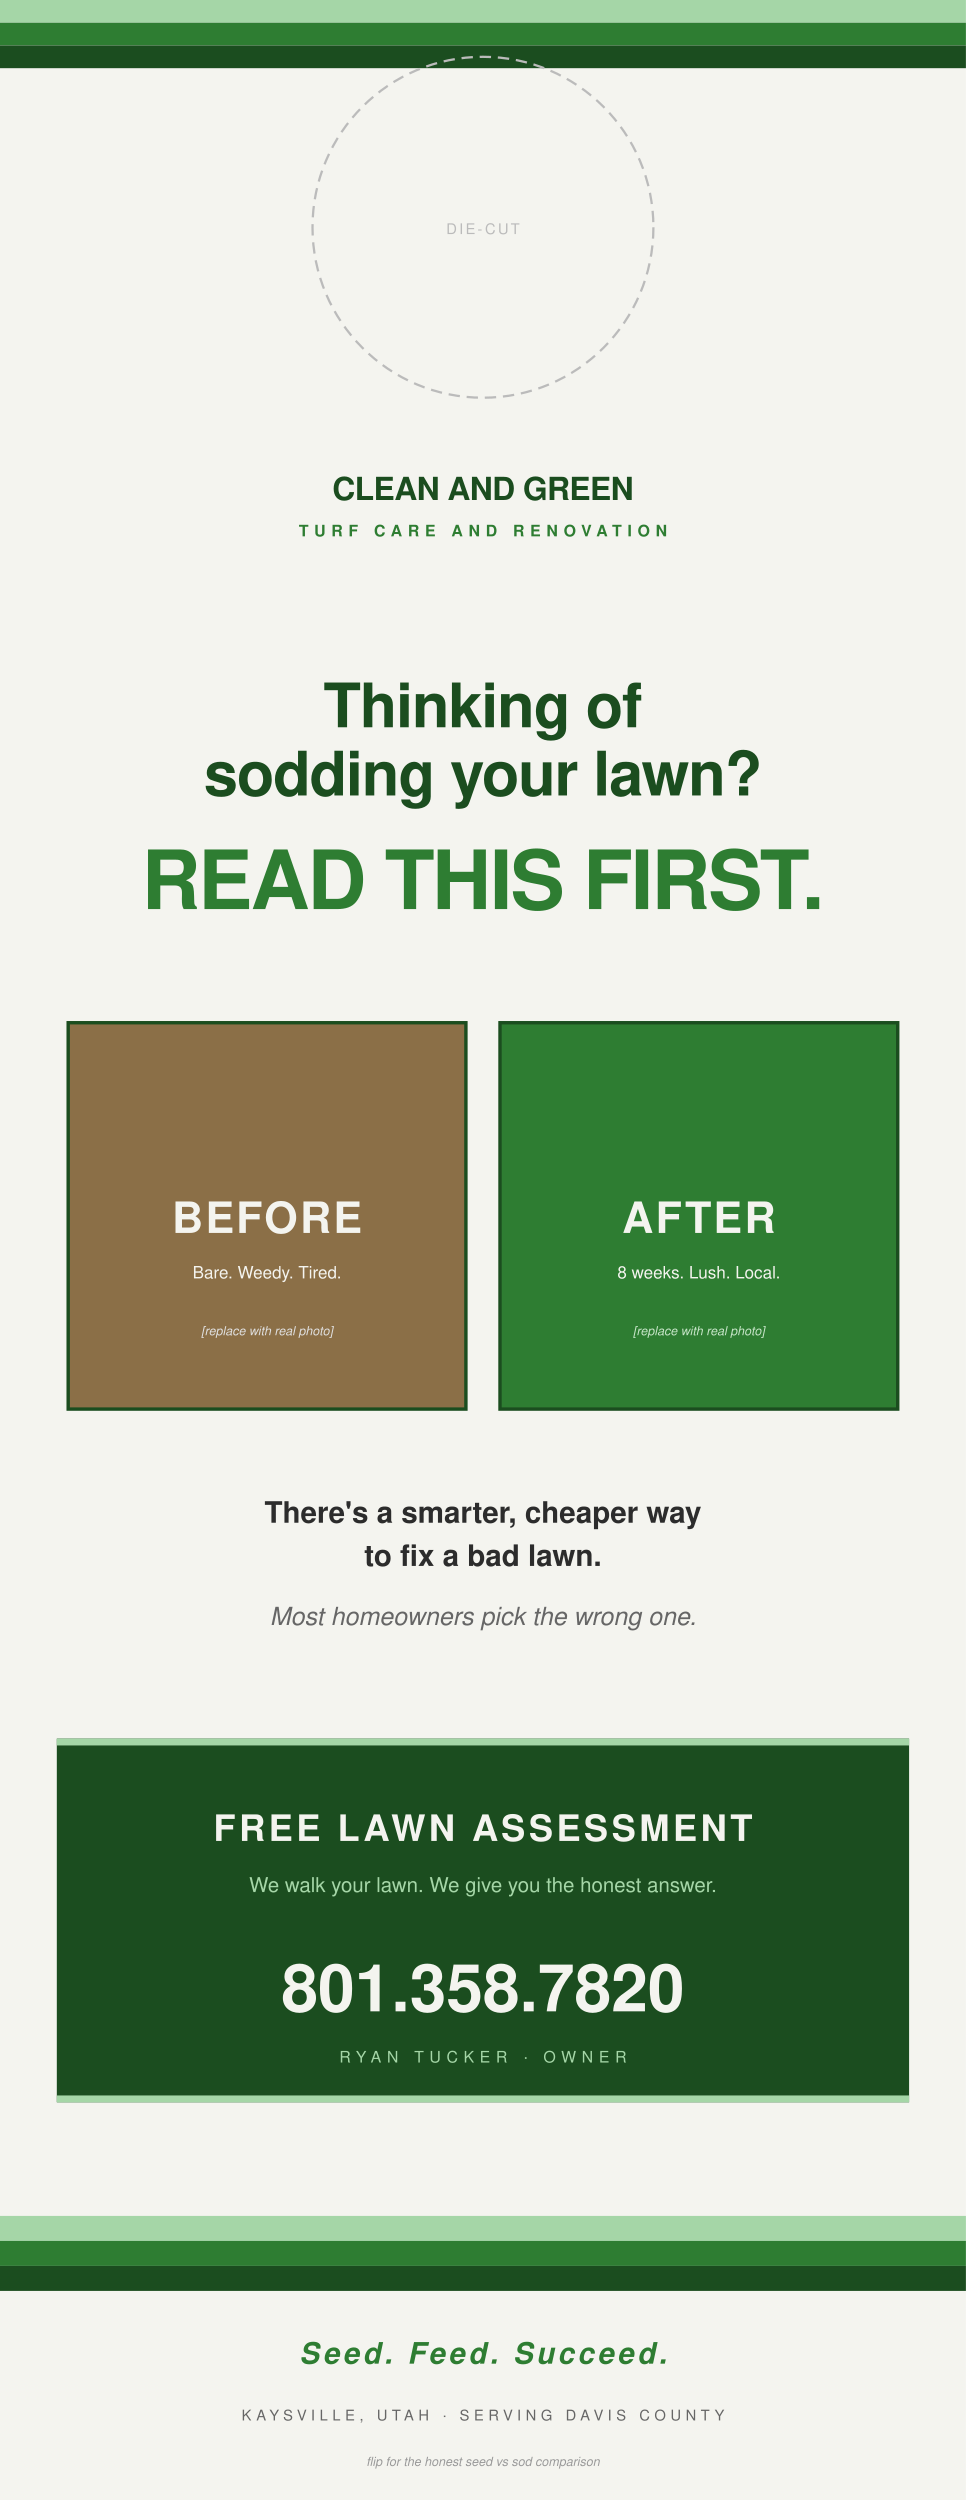
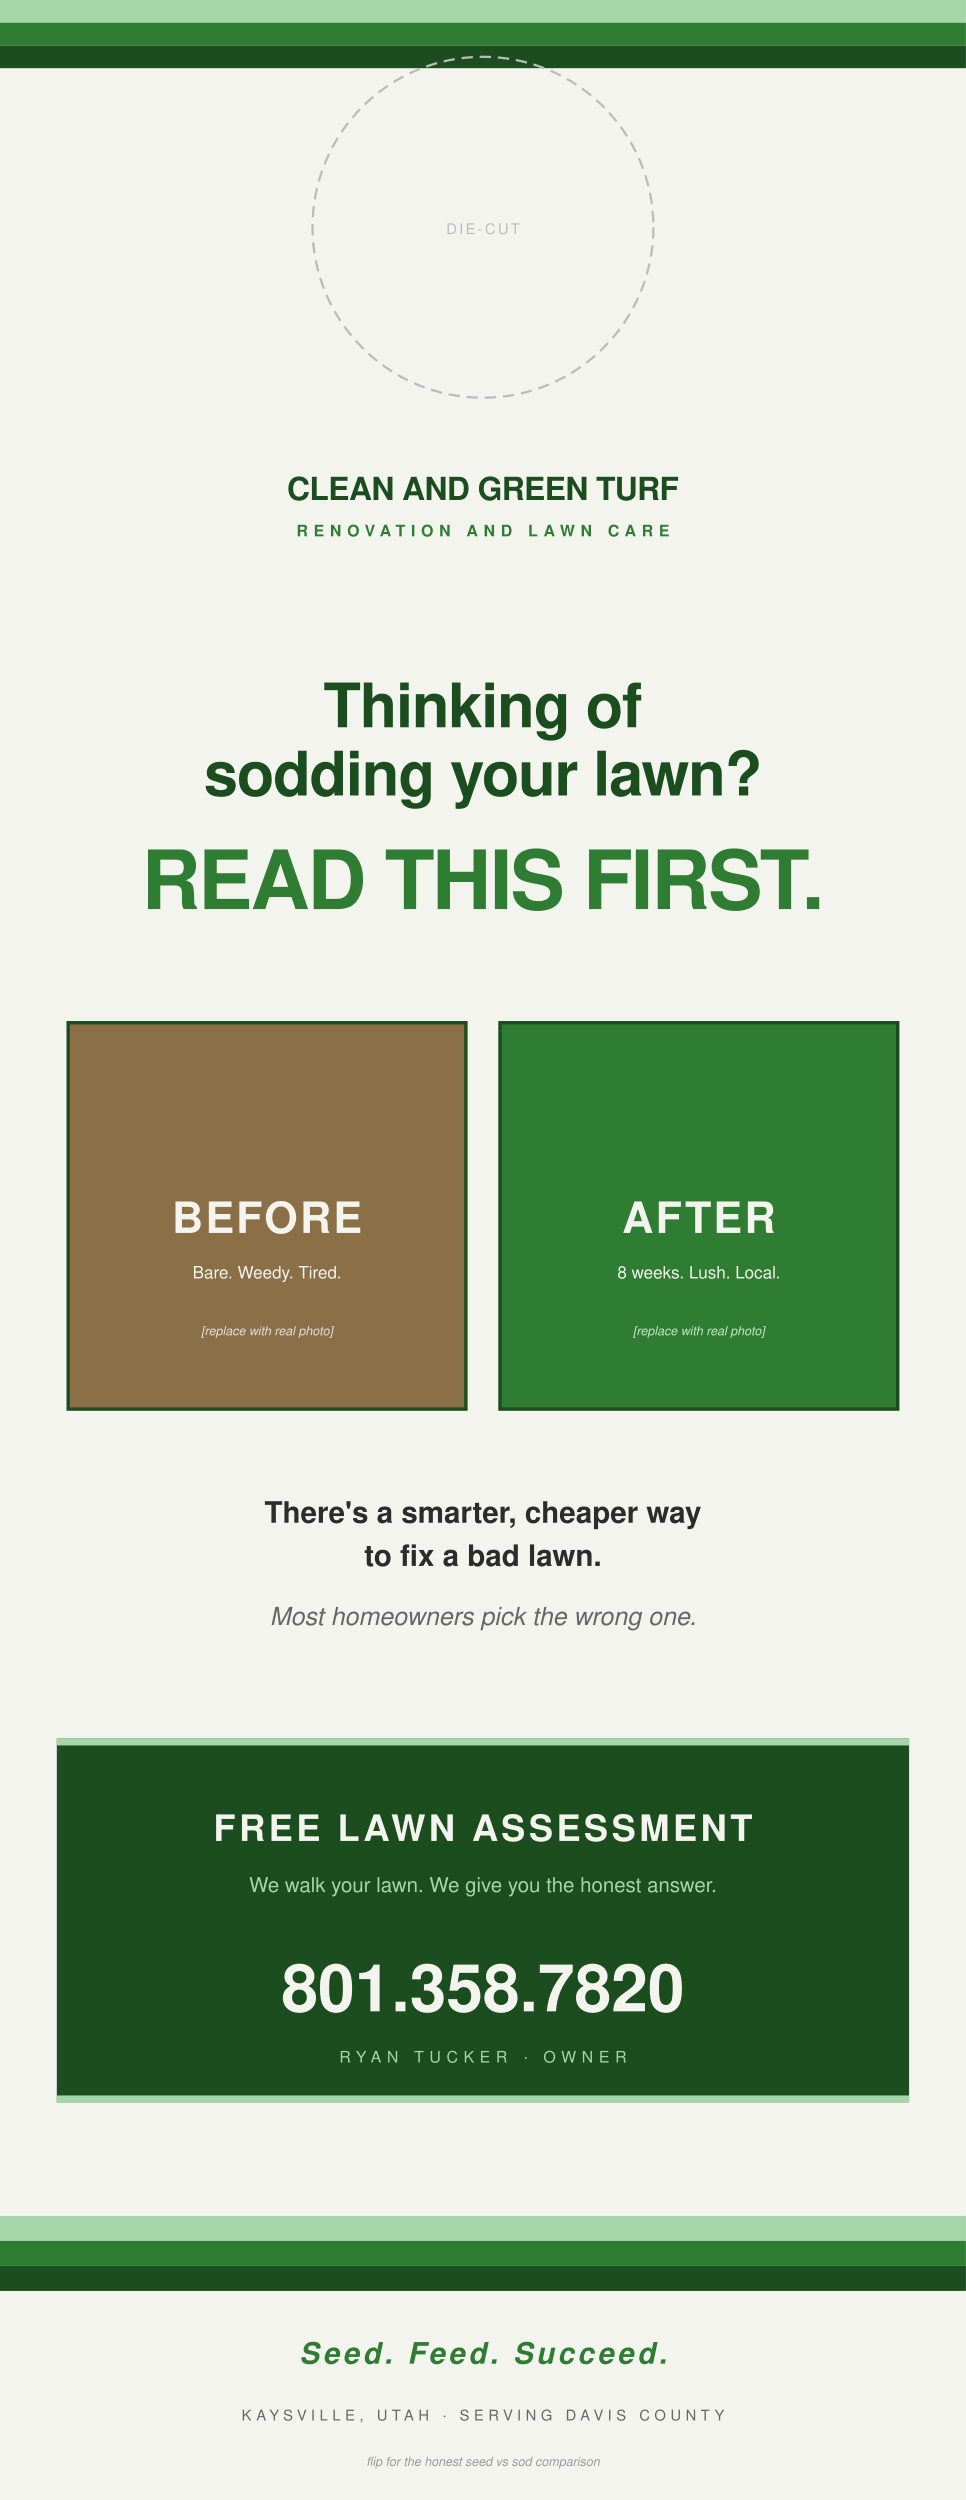
<svg xmlns="http://www.w3.org/2000/svg" viewBox="0 0 850 2200">
  <rect width="850" height="2200" fill="#F4F4EF" />
  <rect x="0" y="0" width="850" height="20" fill="#A5D6A7" />
  <rect x="0" y="20" width="850" height="20" fill="#2E7D32" />
  <rect x="0" y="40" width="850" height="20" fill="#1B4D1F" />
  <circle cx="425" cy="200" r="150" fill="none" stroke="#BBBBBB" stroke-width="2" stroke-dasharray="10,6" />
  <text x="425" y="206" text-anchor="middle" font-family="Helvetica, Arial, sans-serif" font-size="13" fill="#BBBBBB" letter-spacing="2">DIE-CUT</text>
-   <text x="425" y="440" text-anchor="middle" font-family="Helvetica, Arial, sans-serif" font-size="28" font-weight="900" fill="#1B4D1F" letter-spacing="-0.5">CLEAN AND GREEN</text>
-   <text x="425" y="472" text-anchor="middle" font-family="Helvetica, Arial, sans-serif" font-size="14" font-weight="700" letter-spacing="5" fill="#2E7D32">TURF CARE AND RENOVATION</text>
+   <text x="425" y="440" text-anchor="middle" font-family="Helvetica, Arial, sans-serif" font-size="28" font-weight="900" fill="#1B4D1F" letter-spacing="-0.5">CLEAN AND GREEN TURF</text>
+   <text x="425" y="472" text-anchor="middle" font-family="Helvetica, Arial, sans-serif" font-size="14" font-weight="700" letter-spacing="5" fill="#2E7D32">RENOVATION AND LAWN CARE</text>
  <text x="425" y="640" text-anchor="middle" font-family="Helvetica, Arial, sans-serif" font-size="54" font-weight="900" fill="#1B4D1F" letter-spacing="-1">Thinking of</text>
  <text x="425" y="700" text-anchor="middle" font-family="Helvetica, Arial, sans-serif" font-size="54" font-weight="900" fill="#1B4D1F" letter-spacing="-1">sodding your lawn?</text>
  <text x="425" y="800" text-anchor="middle" font-family="Helvetica, Arial, sans-serif" font-size="72" font-weight="900" fill="#2E7D32" letter-spacing="-2">READ THIS FIRST.</text>
  <rect x="60" y="900" width="350" height="340" fill="#8B6F47" />
  <rect x="60" y="900" width="350" height="340" fill="none" stroke="#1B4D1F" stroke-width="3" />
  <text x="235" y="1085" text-anchor="middle" font-family="Helvetica, Arial, sans-serif" font-size="38" font-weight="900" fill="#F4F4EF" letter-spacing="2">BEFORE</text>
  <text x="235" y="1125" text-anchor="middle" font-family="Helvetica, Arial, sans-serif" font-size="15" fill="#F4F4EF">Bare. Weedy. Tired.</text>
  <text x="235" y="1175" text-anchor="middle" font-family="Helvetica, Arial, sans-serif" font-size="11" font-style="italic" fill="#E0E0E0">[replace with real photo]</text>
  <rect x="440" y="900" width="350" height="340" fill="#2E7D32" />
  <rect x="440" y="900" width="350" height="340" fill="none" stroke="#1B4D1F" stroke-width="3" />
  <text x="615" y="1085" text-anchor="middle" font-family="Helvetica, Arial, sans-serif" font-size="38" font-weight="900" fill="#F4F4EF" letter-spacing="2">AFTER</text>
  <text x="615" y="1125" text-anchor="middle" font-family="Helvetica, Arial, sans-serif" font-size="15" fill="#F4F4EF">8 weeks. Lush. Local.</text>
  <text x="615" y="1175" text-anchor="middle" font-family="Helvetica, Arial, sans-serif" font-size="11" font-style="italic" fill="#C8E6C9">[replace with real photo]</text>
  <text x="425" y="1340" text-anchor="middle" font-family="Helvetica, Arial, sans-serif" font-size="26" font-weight="700" fill="#2C2C2C">There's a smarter, cheaper way</text>
  <text x="425" y="1378" text-anchor="middle" font-family="Helvetica, Arial, sans-serif" font-size="26" font-weight="700" fill="#2C2C2C">to fix a bad lawn.</text>
  <text x="425" y="1430" text-anchor="middle" font-family="Helvetica, Arial, sans-serif" font-style="italic" font-size="22" fill="#666666">Most homeowners pick the wrong one.</text>
  <rect x="50" y="1530" width="750" height="320" fill="#1B4D1F" />
  <rect x="50" y="1530" width="750" height="6" fill="#A5D6A7" />
  <rect x="50" y="1844" width="750" height="6" fill="#A5D6A7" />
  <text x="425" y="1620" text-anchor="middle" font-family="Helvetica, Arial, sans-serif" font-size="32" font-weight="900" fill="#F4F4EF" letter-spacing="3">FREE LAWN ASSESSMENT</text>
  <text x="425" y="1665" text-anchor="middle" font-family="Helvetica, Arial, sans-serif" font-size="18" fill="#A5D6A7">We walk your lawn. We give you the honest answer.</text>
  <text x="425" y="1770" text-anchor="middle" font-family="Helvetica, Arial, sans-serif" font-size="58" font-weight="900" fill="#F4F4EF">801.358.7820</text>
  <text x="425" y="1815" text-anchor="middle" font-family="Helvetica, Arial, sans-serif" font-size="14" letter-spacing="5" fill="#A5D6A7">RYAN TUCKER  ·  OWNER</text>
  <rect x="0" y="1950" width="850" height="22" fill="#A5D6A7" />
  <rect x="0" y="1972" width="850" height="22" fill="#2E7D32" />
  <rect x="0" y="1994" width="850" height="22" fill="#1B4D1F" />
  <text x="425" y="2080" text-anchor="middle" font-family="Helvetica, Arial, sans-serif" font-style="italic" font-size="26" font-weight="700" letter-spacing="3" fill="#2E7D32">Seed.  Feed.  Succeed.</text>
  <text x="425" y="2130" text-anchor="middle" font-family="Helvetica, Arial, sans-serif" font-size="13" letter-spacing="4" fill="#666666">KAYSVILLE,  UTAH  ·  SERVING DAVIS COUNTY</text>
  <text x="425" y="2170" text-anchor="middle" font-family="Helvetica, Arial, sans-serif" font-size="11" font-style="italic" fill="#999999">flip for the honest seed vs sod comparison</text>
</svg>
